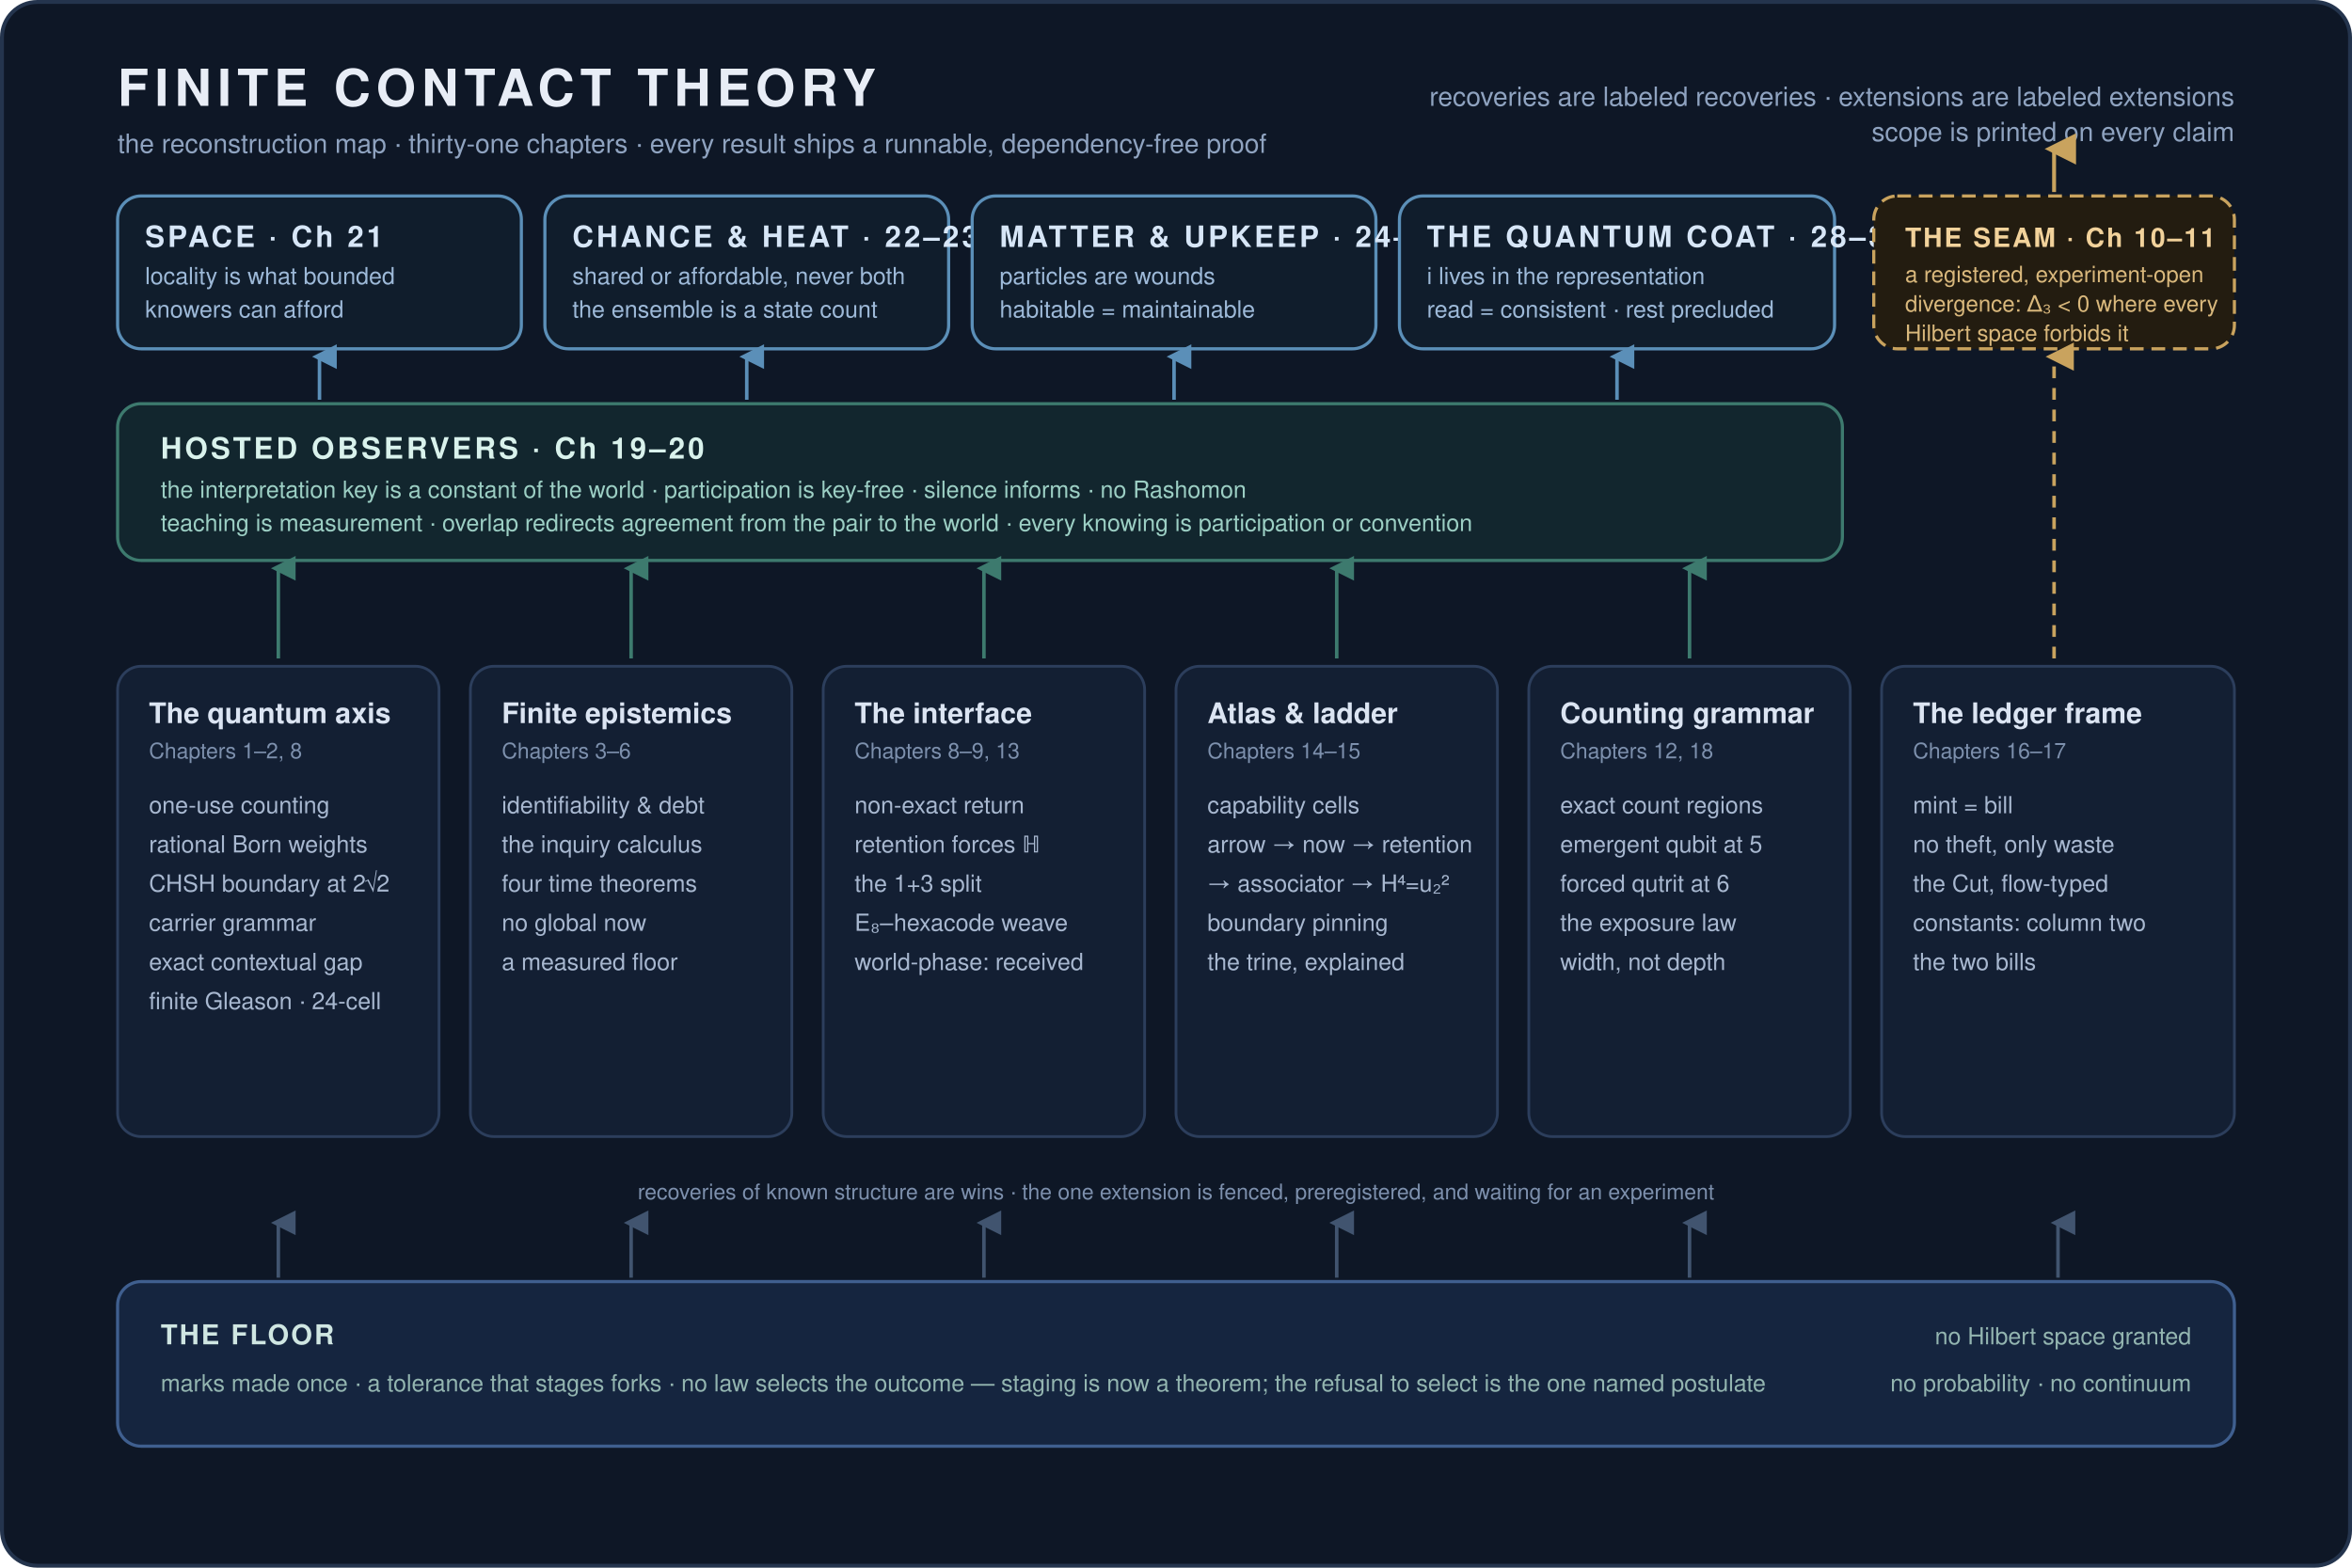
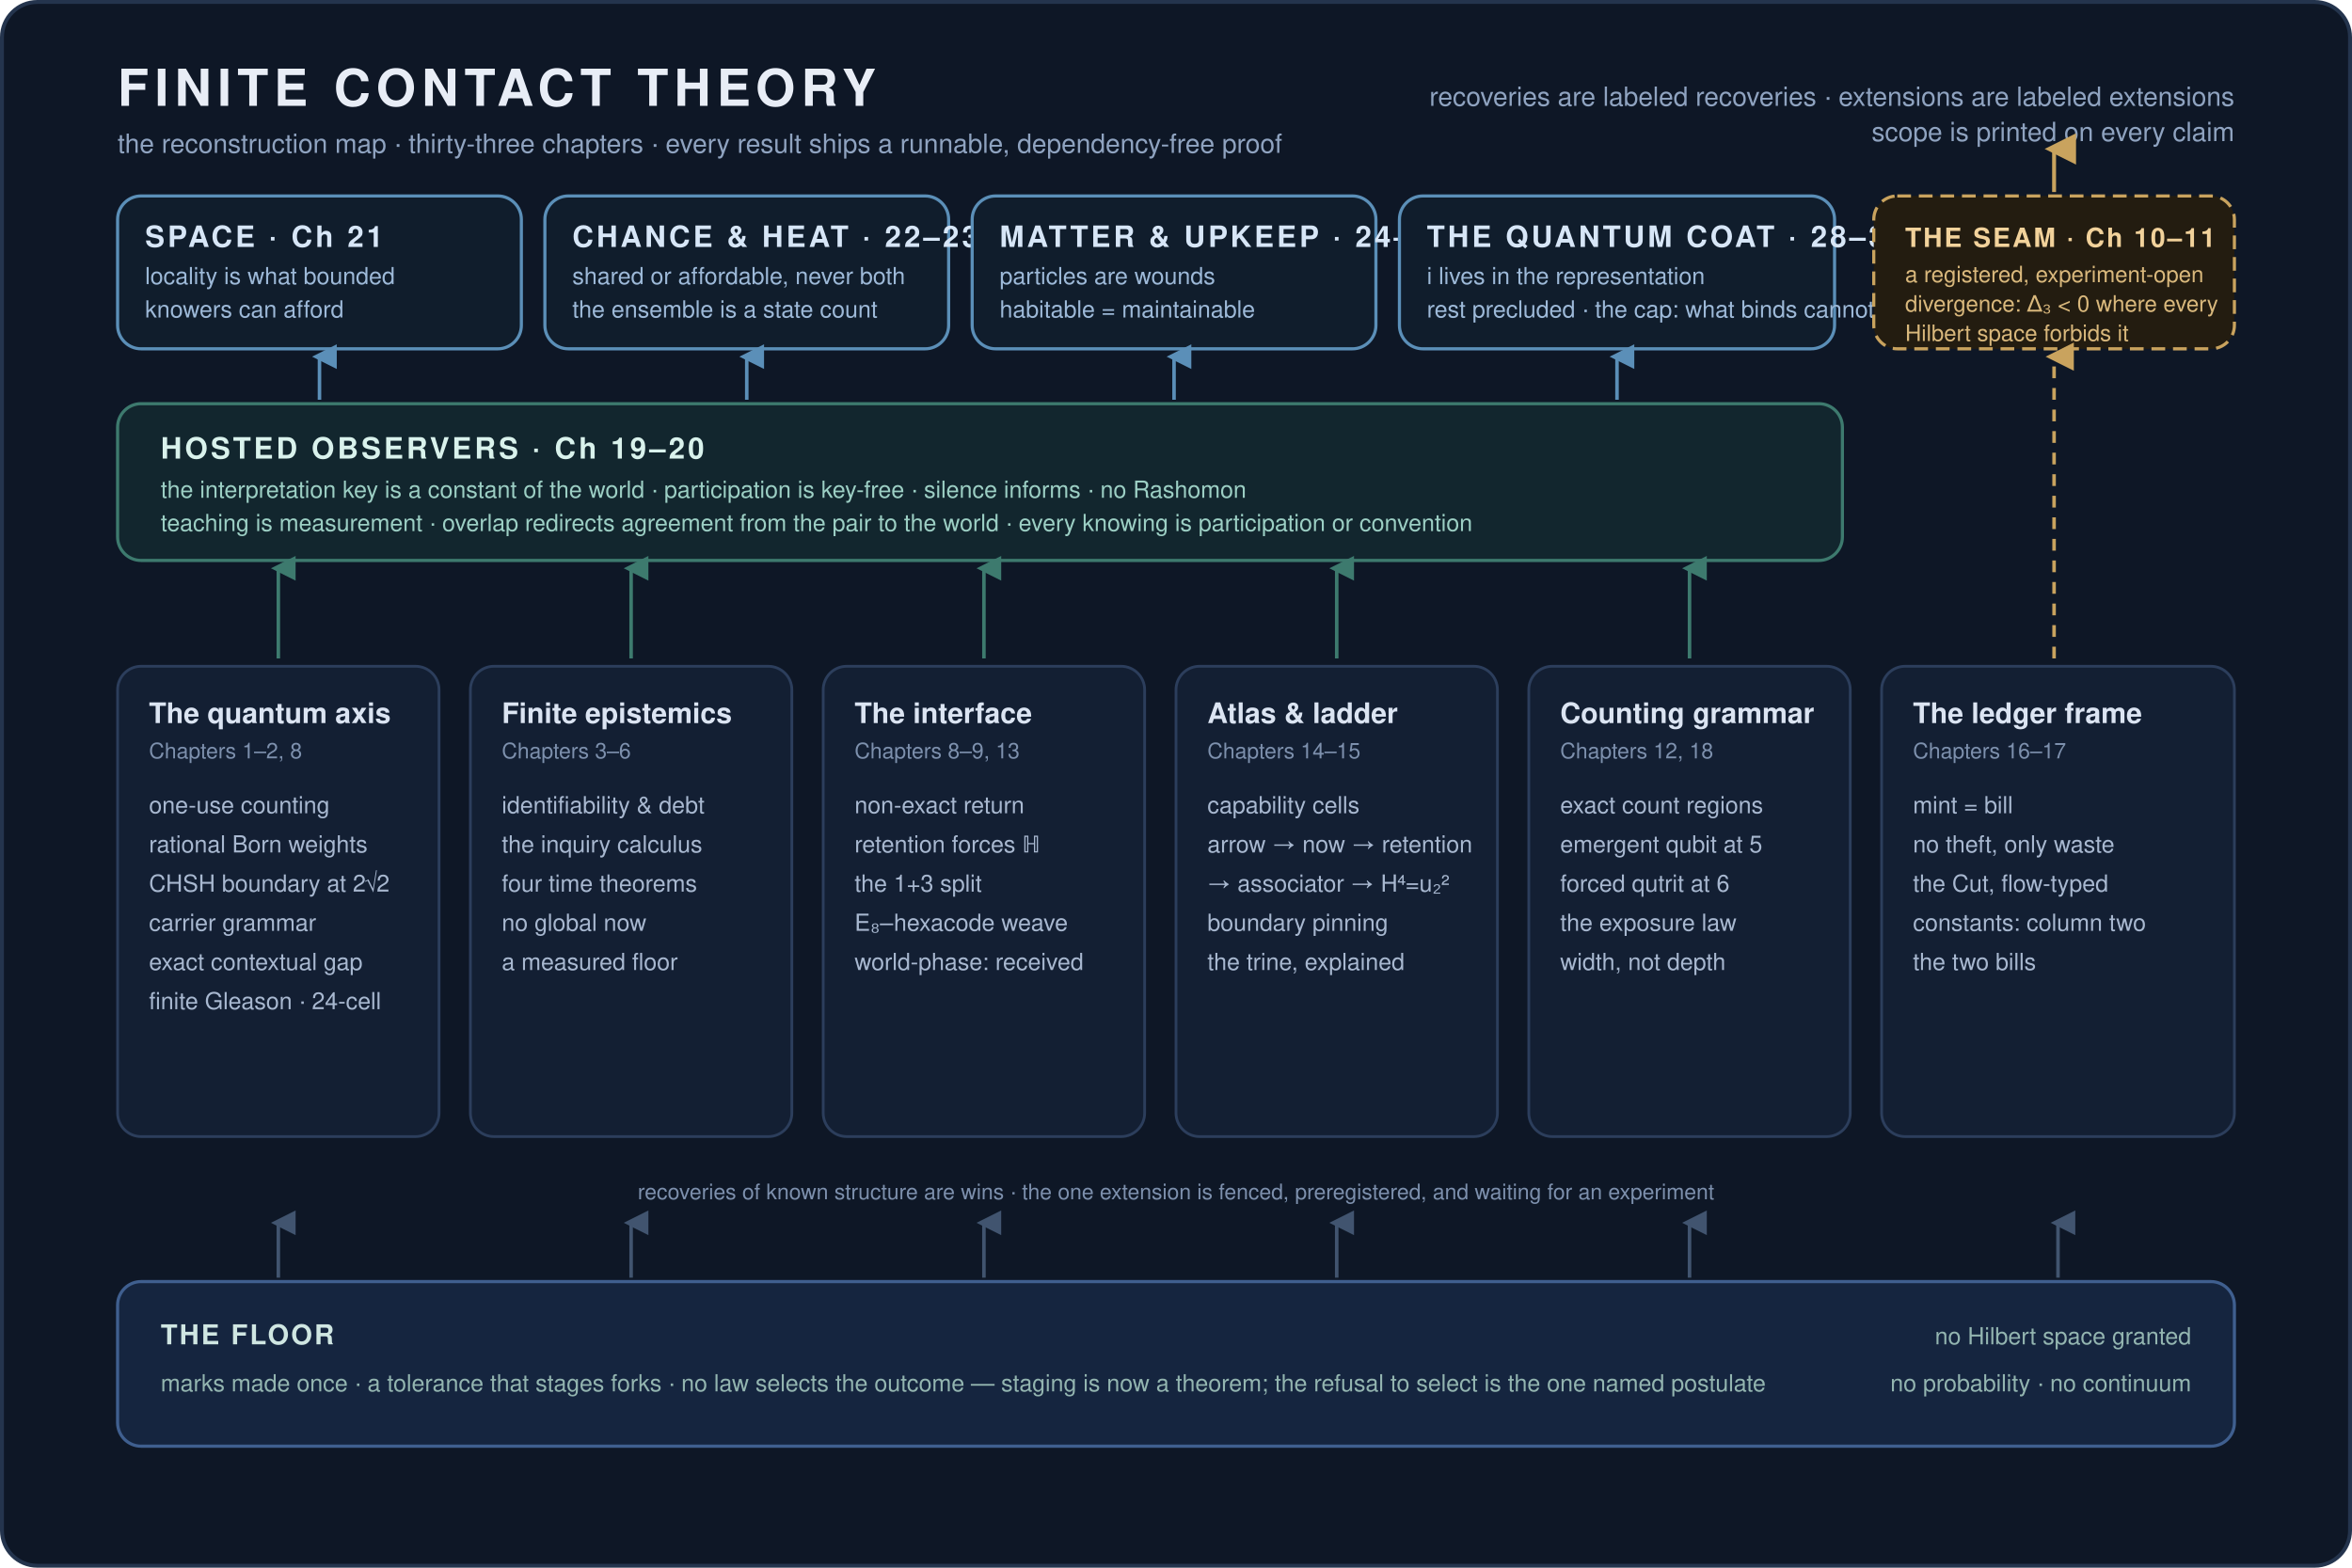
<svg xmlns="http://www.w3.org/2000/svg" viewBox="0 0 1200 800" role="img" aria-label="The finite-contact reconstruction map: from the one-use floor, six lines of results rise — the quantum axis, finite epistemics, the interface reconstruction, the atlas and ladder, the counting grammar, and the ledger frame — meeting the hosted-observer layer, above which sit the worlds the observer forces: space, chance and heat, matter and upkeep, and the quantum coat. The registered divergence seam rises from the counting grammar past every layer, pointing beyond quantum mechanics.">
  <defs>
    <style>
      .t   { font-family: ui-sans-serif, system-ui, -apple-system, "Segoe UI", Helvetica, Arial, sans-serif; }
      .ttl { fill:#e8edf6; font-size:26px; font-weight:700; letter-spacing:3px; }
      .sub { fill:#8fa3c0; font-size:13.5px; }
      .h   { fill:#dbe4f2; font-size:14.5px; font-weight:650; }
      .b   { fill:#a8b8d0; font-size:12px; }
      .s   { fill:#7d90ad; font-size:11px; }
      .fl  { fill:#cfe6e2; font-size:14px; font-weight:650; letter-spacing:1px; }
      .flb { fill:#93b5b0; font-size:12px; }
      .ob  { fill:#d9f2ec; font-size:15px; font-weight:700; letter-spacing:1.5px; }
      .obb { fill:#9ccfc4; font-size:12px; }
      .sp  { fill:#d7e6f7; font-size:15px; font-weight:700; letter-spacing:1.5px; }
      .spb { fill:#9db9d8; font-size:12px; }
      .dv  { fill:#f2d29b; font-size:13.5px; font-weight:700; letter-spacing:1px; }
      .dvb { fill:#d9b87c; font-size:11.5px; }
    </style>
    <marker id="up" viewBox="0 0 10 10" refX="5" refY="3" markerWidth="7" markerHeight="7" orient="auto-start-reverse">
      <path d="M 0 10 L 5 0 L 10 10 z" fill="#41546f" />
    </marker>
    <marker id="upT" viewBox="0 0 10 10" refX="5" refY="3" markerWidth="7" markerHeight="7" orient="auto-start-reverse">
      <path d="M 0 10 L 5 0 L 10 10 z" fill="#3d7a6e" />
    </marker>
    <marker id="upB" viewBox="0 0 10 10" refX="5" refY="3" markerWidth="7" markerHeight="7" orient="auto-start-reverse">
      <path d="M 0 10 L 5 0 L 10 10 z" fill="#5b8fb8" />
    </marker>
    <marker id="upA" viewBox="0 0 10 10" refX="5" refY="3" markerWidth="8" markerHeight="8" orient="auto-start-reverse">
      <path d="M 0 10 L 5 0 L 10 10 z" fill="#c9a35e" />
    </marker>
  </defs>
  <rect x="1" y="1" width="1198" height="798" rx="18" fill="#0e1726" stroke="#24344d" stroke-width="2" />
  <text x="60" y="54" class="t ttl">FINITE CONTACT THEORY</text>
-   <text x="60" y="78" class="t sub">the reconstruction map · thirty-one chapters · every result ships a runnable, dependency-free proof</text>
+   <text x="60" y="78" class="t sub">the reconstruction map · thirty-three chapters · every result ships a runnable, dependency-free proof</text>
  <text x="1140" y="54" text-anchor="end" class="t sub">recoveries are labeled recoveries · extensions are labeled extensions</text>
  <text x="1140" y="72" text-anchor="end" class="t sub">scope is printed on every claim</text>
  <rect x="60" y="100" width="206" height="78" rx="12" fill="#101d2c" stroke="#5b8fb8" stroke-width="1.6" />
  <text x="74" y="126" class="t sp">SPACE · Ch 21</text>
  <text x="74" y="145" class="t spb">locality is what bounded</text>
  <text x="74" y="162" class="t spb">knowers can afford</text>
  <rect x="278" y="100" width="206" height="78" rx="12" fill="#101d2c" stroke="#5b8fb8" stroke-width="1.6" />
  <text x="292" y="126" class="t sp">CHANCE &amp; HEAT · 22–23, 27</text>
  <text x="292" y="145" class="t spb">shared or affordable, never both</text>
  <text x="292" y="162" class="t spb">the ensemble is a state count</text>
  <rect x="496" y="100" width="206" height="78" rx="12" fill="#101d2c" stroke="#5b8fb8" stroke-width="1.6" />
  <text x="510" y="126" class="t sp">MATTER &amp; UPKEEP · 24–26</text>
  <text x="510" y="145" class="t spb">particles are wounds</text>
  <text x="510" y="162" class="t spb">habitable = maintainable</text>
  <rect x="714" y="100" width="222" height="78" rx="12" fill="#101d2c" stroke="#5b8fb8" stroke-width="1.6" />
-   <text x="728" y="126" class="t sp">THE QUANTUM COAT · 28–31</text>
+   <text x="728" y="126" class="t sp">THE QUANTUM COAT · 28–33</text>
  <text x="728" y="145" class="t spb">i lives in the representation</text>
-   <text x="728" y="162" class="t spb">read = consistent · rest precluded</text>
+   <text x="728" y="162" class="t spb">rest precluded · the cap: what binds cannot be watched</text>
  <rect x="956" y="100" width="184" height="78" rx="12" fill="#231c10" stroke="#c9a35e" stroke-width="1.6" stroke-dasharray="7 4" />
  <text x="972" y="126" class="t dv">THE SEAM · Ch 10–11</text>
  <text x="972" y="144" class="t dvb">a registered, experiment-open</text>
  <text x="972" y="159" class="t dvb">divergence: Δ₃ &lt; 0 where every</text>
  <text x="972" y="174" class="t dvb">Hilbert space forbids it</text>
  <line x1="1048" y1="98" x2="1048" y2="76" stroke="#c9a35e" stroke-width="2" marker-end="url(#upA)" />
  <line x1="163" y1="204" x2="163" y2="182" stroke="#5b8fb8" stroke-width="1.8" marker-end="url(#upB)" />
  <line x1="381" y1="204" x2="381" y2="182" stroke="#5b8fb8" stroke-width="1.8" marker-end="url(#upB)" />
  <line x1="599" y1="204" x2="599" y2="182" stroke="#5b8fb8" stroke-width="1.8" marker-end="url(#upB)" />
  <line x1="825" y1="204" x2="825" y2="182" stroke="#5b8fb8" stroke-width="1.8" marker-end="url(#upB)" />
  <rect x="60" y="206" width="880" height="80" rx="12" fill="#12262e" stroke="#3d7a6e" stroke-width="1.6" />
  <text x="82" y="234" class="t ob">HOSTED OBSERVERS · Ch 19–20</text>
  <text x="82" y="254" class="t obb">the interpretation key is a constant of the world · participation is key-free · silence informs · no Rashomon</text>
  <text x="82" y="271" class="t obb">teaching is measurement · overlap redirects agreement from the pair to the world · every knowing is participation or convention</text>
  <line x1="1048" y1="336" x2="1048" y2="182" stroke="#c9a35e" stroke-width="1.8" stroke-dasharray="6 5" marker-end="url(#upA)" />
  <line x1="142" y1="336" x2="142" y2="290" stroke="#3d7a6e" stroke-width="1.8" marker-end="url(#upT)" />
  <line x1="322" y1="336" x2="322" y2="290" stroke="#3d7a6e" stroke-width="1.8" marker-end="url(#upT)" />
  <line x1="502" y1="336" x2="502" y2="290" stroke="#3d7a6e" stroke-width="1.8" marker-end="url(#upT)" />
  <line x1="682" y1="336" x2="682" y2="290" stroke="#3d7a6e" stroke-width="1.8" marker-end="url(#upT)" />
  <line x1="862" y1="336" x2="862" y2="290" stroke="#3d7a6e" stroke-width="1.8" marker-end="url(#upT)" />
  <rect x="60" y="340" width="164" height="240" rx="12" fill="#131f33" stroke="#2c3e5c" stroke-width="1.4" />
  <text x="76" y="369" class="t h">The quantum axis</text>
  <text x="76" y="387" class="t s">Chapters 1–2, 8</text>
  <text x="76" y="415" class="t b">one-use counting</text>
  <text x="76" y="435" class="t b">rational Born weights</text>
  <text x="76" y="455" class="t b">CHSH boundary at 2√2</text>
  <text x="76" y="475" class="t b">carrier grammar</text>
  <text x="76" y="495" class="t b">exact contextual gap</text>
  <text x="76" y="515" class="t b">finite Gleason · 24-cell</text>
  <rect x="240" y="340" width="164" height="240" rx="12" fill="#131f33" stroke="#2c3e5c" stroke-width="1.4" />
  <text x="256" y="369" class="t h">Finite epistemics</text>
  <text x="256" y="387" class="t s">Chapters 3–6</text>
  <text x="256" y="415" class="t b">identifiability &amp; debt</text>
  <text x="256" y="435" class="t b">the inquiry calculus</text>
  <text x="256" y="455" class="t b">four time theorems</text>
  <text x="256" y="475" class="t b">no global now</text>
  <text x="256" y="495" class="t b">a measured floor</text>
  <rect x="420" y="340" width="164" height="240" rx="12" fill="#131f33" stroke="#2c3e5c" stroke-width="1.4" />
  <text x="436" y="369" class="t h">The interface</text>
  <text x="436" y="387" class="t s">Chapters 8–9, 13</text>
  <text x="436" y="415" class="t b">non-exact return</text>
  <text x="436" y="435" class="t b">retention forces ℍ</text>
  <text x="436" y="455" class="t b">the 1+3 split</text>
  <text x="436" y="475" class="t b">E₈–hexacode weave</text>
  <text x="436" y="495" class="t b">world-phase: received</text>
  <rect x="600" y="340" width="164" height="240" rx="12" fill="#131f33" stroke="#2c3e5c" stroke-width="1.4" />
  <text x="616" y="369" class="t h">Atlas &amp; ladder</text>
  <text x="616" y="387" class="t s">Chapters 14–15</text>
  <text x="616" y="415" class="t b">capability cells</text>
  <text x="616" y="435" class="t b">arrow → now → retention</text>
  <text x="616" y="455" class="t b">→ associator → H⁴=u₂²</text>
  <text x="616" y="475" class="t b">boundary pinning</text>
  <text x="616" y="495" class="t b">the trine, explained</text>
  <rect x="780" y="340" width="164" height="240" rx="12" fill="#131f33" stroke="#2c3e5c" stroke-width="1.4" />
  <text x="796" y="369" class="t h">Counting grammar</text>
  <text x="796" y="387" class="t s">Chapters 12, 18</text>
  <text x="796" y="415" class="t b">exact count regions</text>
  <text x="796" y="435" class="t b">emergent qubit at 5</text>
  <text x="796" y="455" class="t b">forced qutrit at 6</text>
  <text x="796" y="475" class="t b">the exposure law</text>
  <text x="796" y="495" class="t b">width, not depth</text>
  <rect x="960" y="340" width="180" height="240" rx="12" fill="#131f33" stroke="#2c3e5c" stroke-width="1.4" />
  <text x="976" y="369" class="t h">The ledger frame</text>
  <text x="976" y="387" class="t s">Chapters 16–17</text>
  <text x="976" y="415" class="t b">mint = bill</text>
  <text x="976" y="435" class="t b">no theft, only waste</text>
  <text x="976" y="455" class="t b">the Cut, flow-typed</text>
  <text x="976" y="475" class="t b">constants: column two</text>
  <text x="976" y="495" class="t b">the two bills</text>
  <text x="600" y="612" text-anchor="middle" class="t s">recoveries of known structure are wins · the one extension is fenced, preregistered, and waiting for an experiment</text>
  <line x1="142" y1="652" x2="142" y2="624" stroke="#41546f" stroke-width="1.8" marker-end="url(#up)" />
  <line x1="322" y1="652" x2="322" y2="624" stroke="#41546f" stroke-width="1.8" marker-end="url(#up)" />
  <line x1="502" y1="652" x2="502" y2="624" stroke="#41546f" stroke-width="1.8" marker-end="url(#up)" />
  <line x1="682" y1="652" x2="682" y2="624" stroke="#41546f" stroke-width="1.8" marker-end="url(#up)" />
  <line x1="862" y1="652" x2="862" y2="624" stroke="#41546f" stroke-width="1.8" marker-end="url(#up)" />
  <line x1="1050" y1="652" x2="1050" y2="624" stroke="#41546f" stroke-width="1.8" marker-end="url(#up)" />
  <rect x="60" y="654" width="1080" height="84" rx="12" fill="#15253f" stroke="#3f5f8f" stroke-width="1.6" />
  <text x="82" y="686" class="t fl">THE FLOOR</text>
  <text x="82" y="710" class="t flb">marks made once · a tolerance that stages forks · no law selects the outcome — staging is now a theorem; the refusal to select is the one named postulate</text>
  <text x="1118" y="686" text-anchor="end" class="t flb">no Hilbert space granted</text>
  <text x="1118" y="710" text-anchor="end" class="t flb">no probability · no continuum</text>
</svg>
